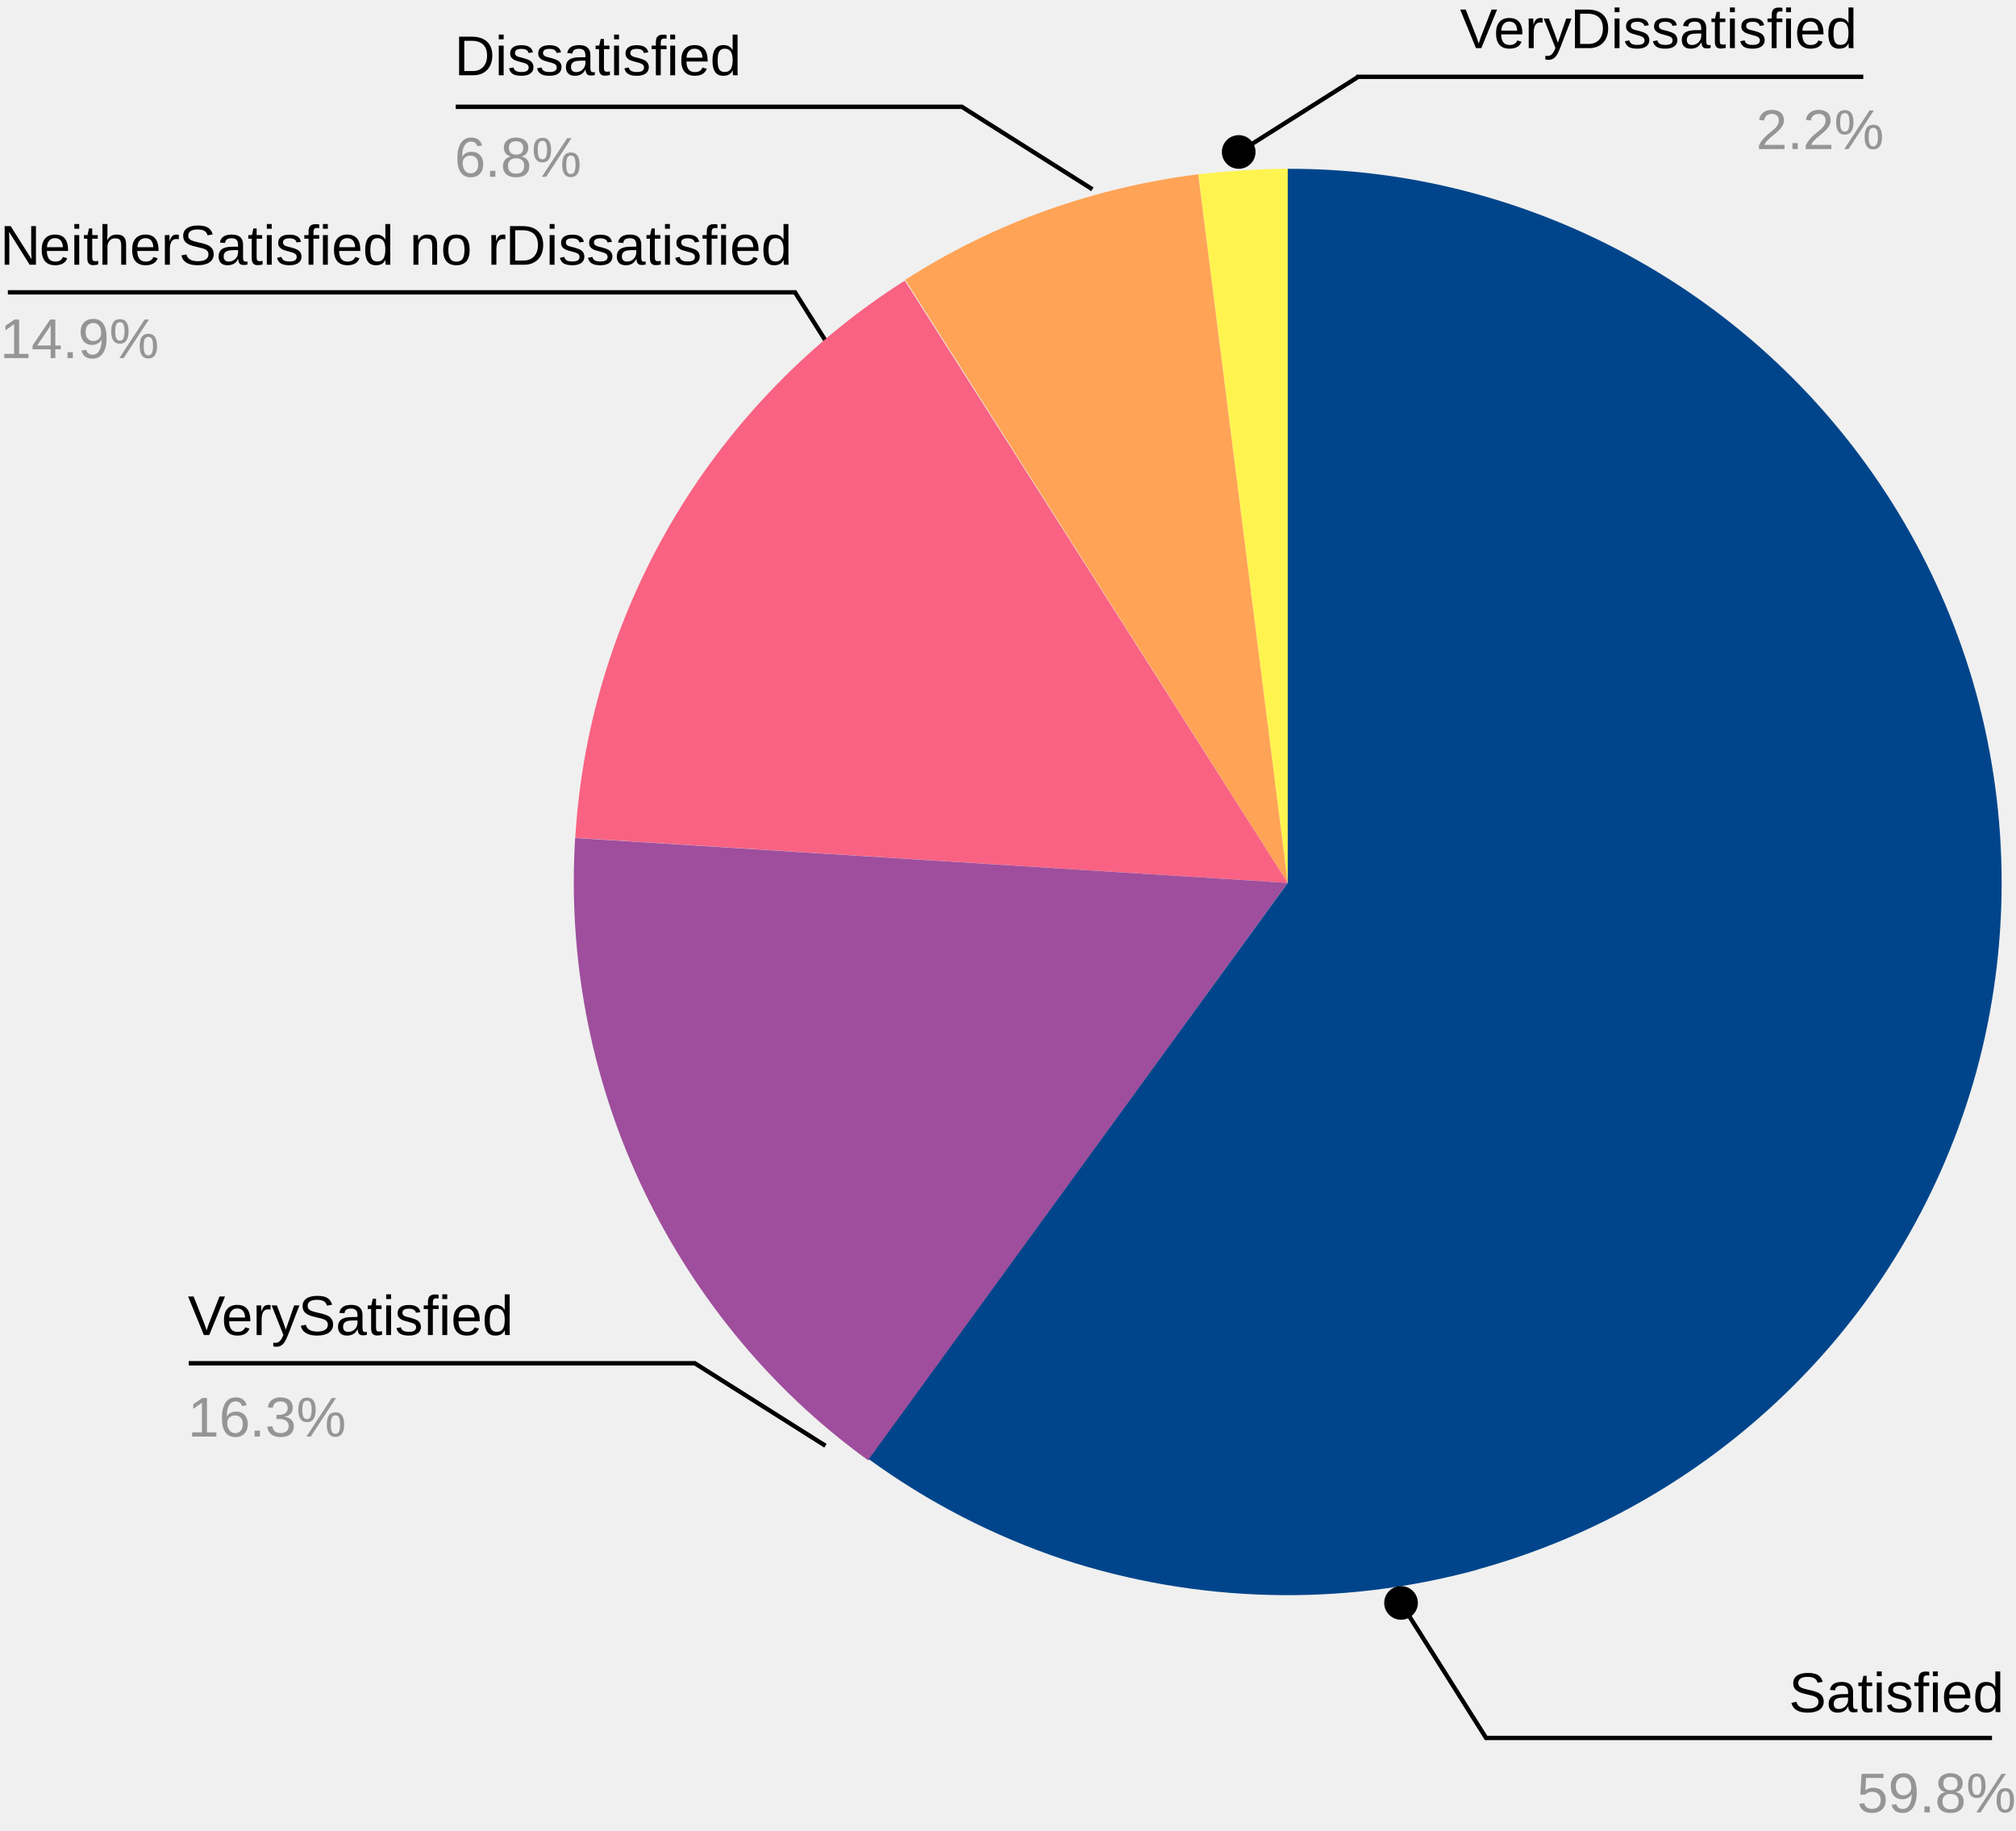
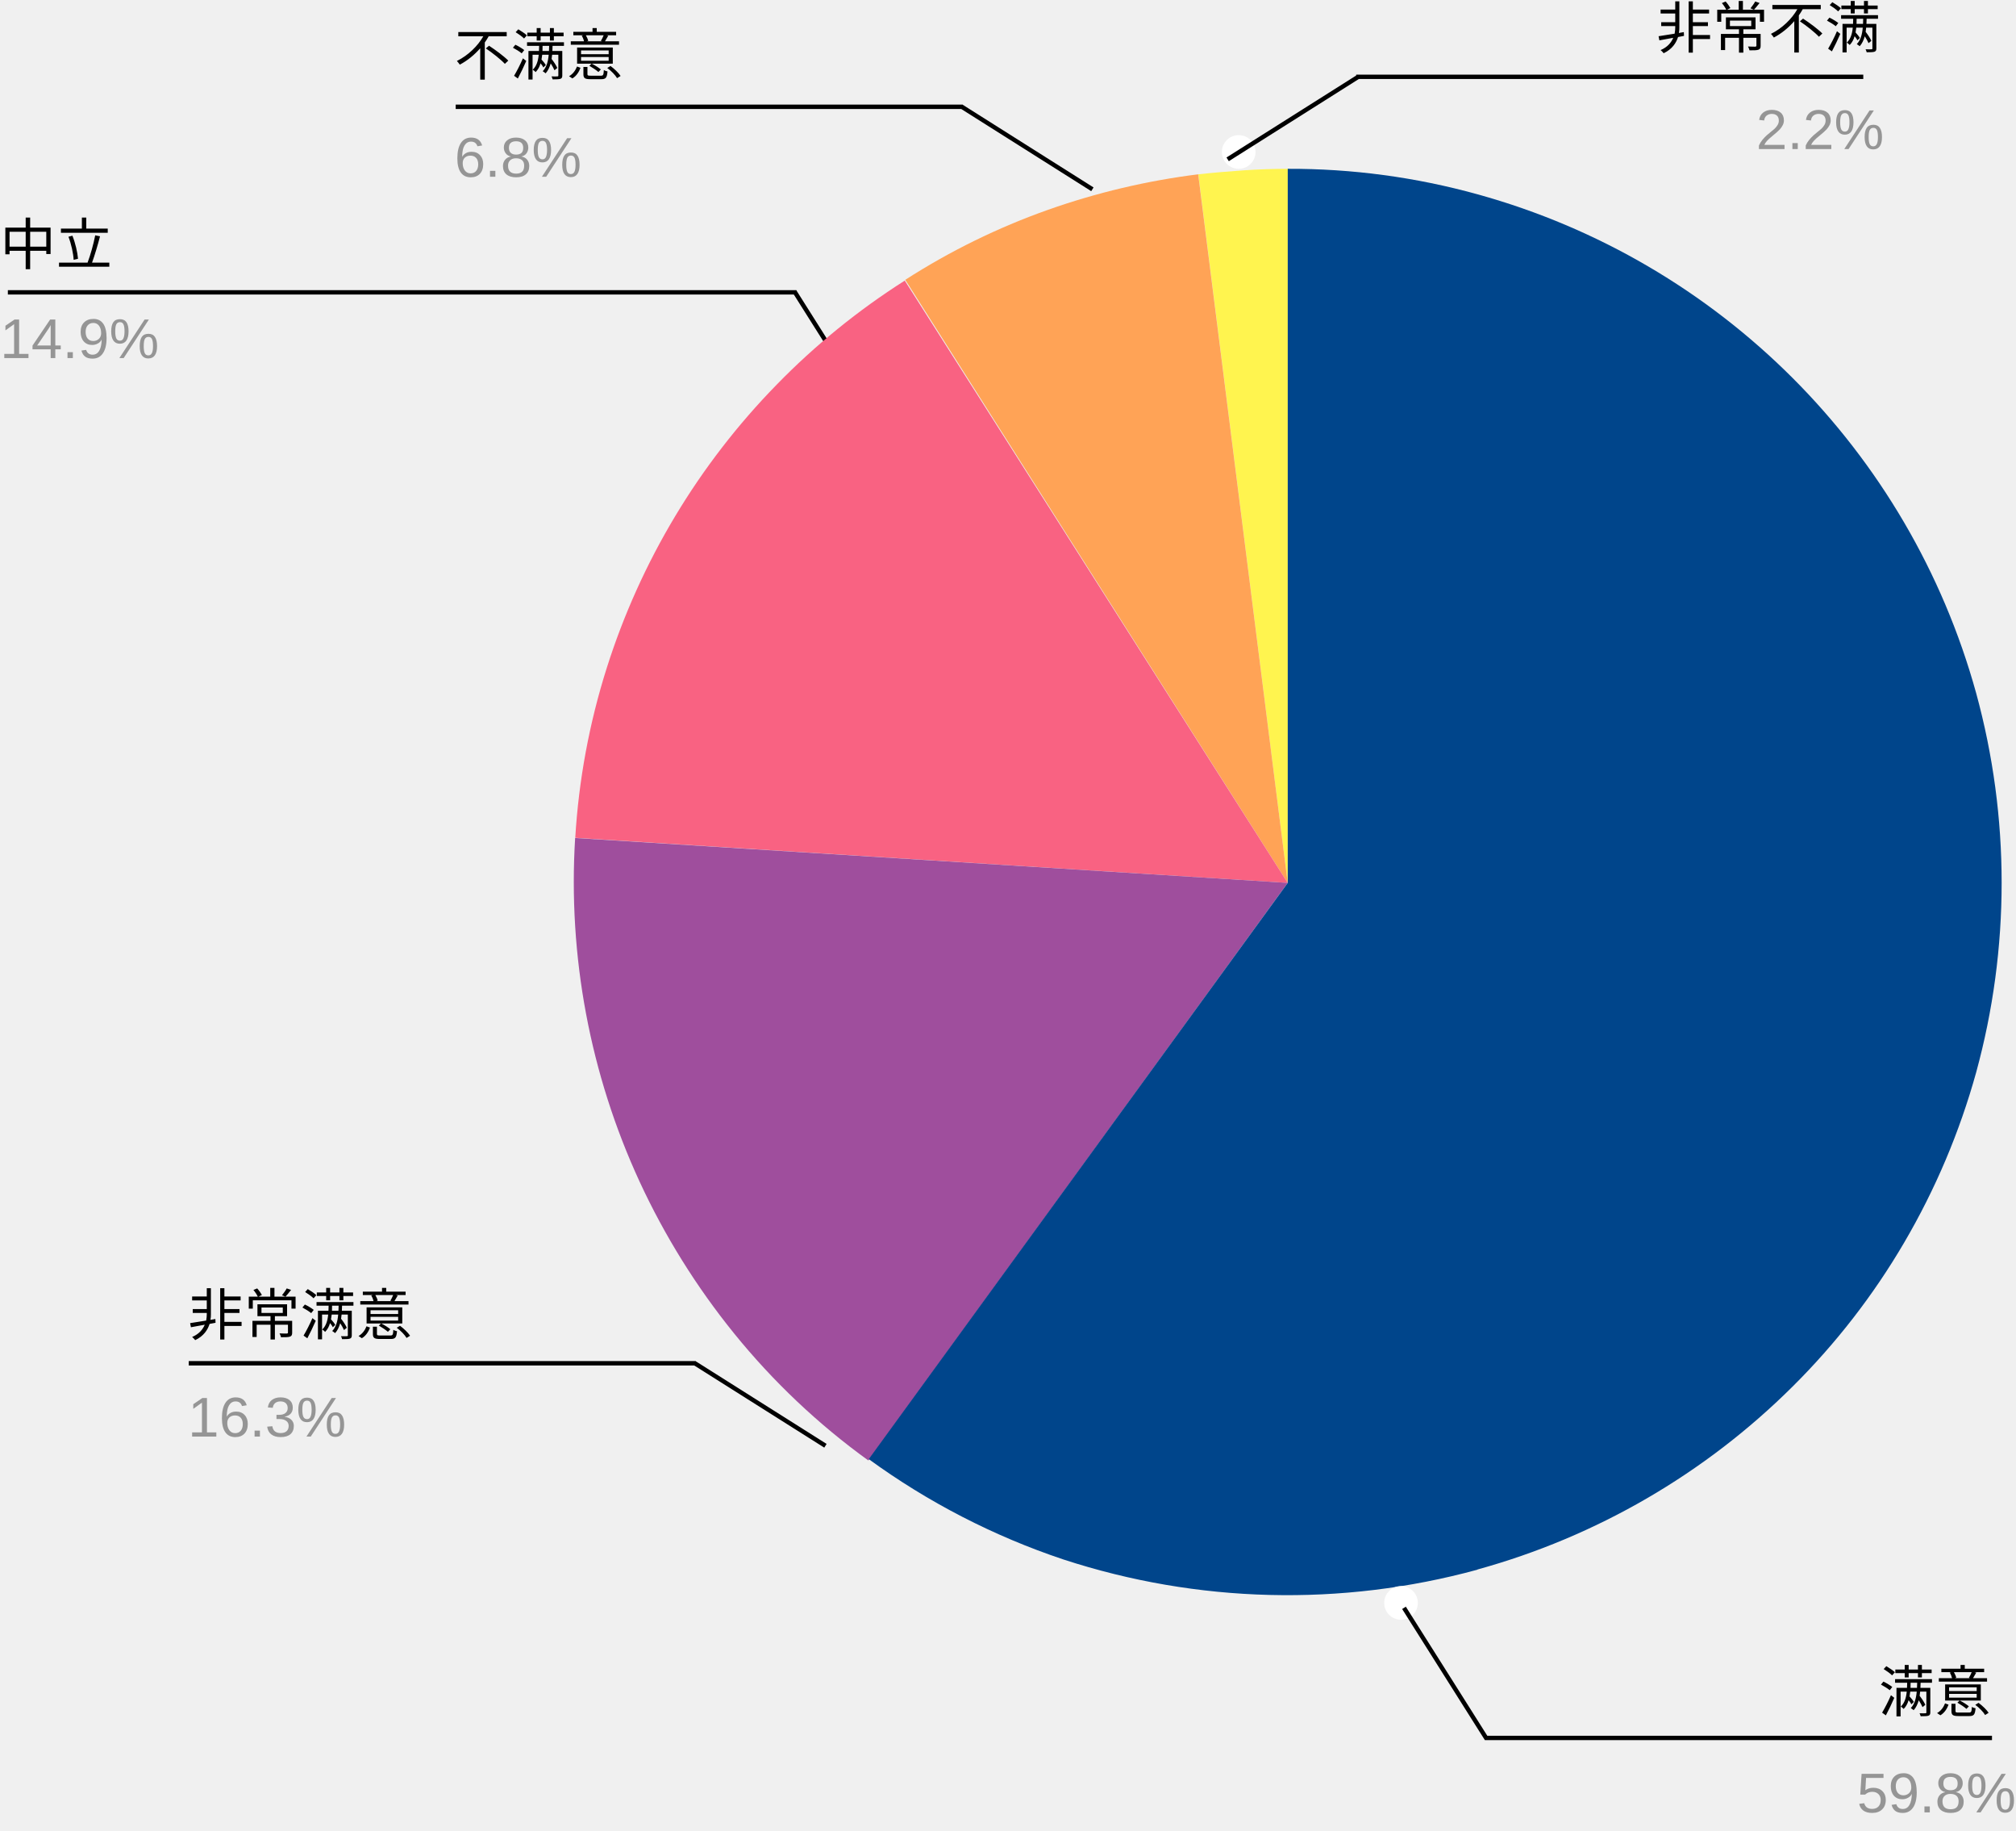
- <svg xmlns="http://www.w3.org/2000/svg" viewBox="0 0 359.32 326.19">
+ <svg xmlns="http://www.w3.org/2000/svg" viewBox="0 0 359.32 326.19" fill="#fff">
  <defs>
-     <style>.cls-1{fill:none;stroke:#000;stroke-width:.78px}.cls-2,.cls-3{font-size:10px;font-family:ArialMT,Arial}.cls-3{fill:#959595}.cls-4{letter-spacing:-.01em}.cls-5{letter-spacing:-.07em}.cls-6,.cls-8{letter-spacing:-.02em}</style>
+     <style>.cls-1{fill:none;stroke:#000;stroke-width:.78px}.cls-2,.cls-3{font-size:10px;font-family:ArialMT,Arial}.cls-3{fill:#959595}.cls-4{letter-spacing:-.01em}text{fill:#000}</style>
  </defs>
-   <g id="Layer_2" data-name="Layer 2">
-     <g id="Layer_1-2" data-name="Layer 1">
-       <path class="cls-1" d="M156.35 75.3L141.6 51.93" />
-       <text class="cls-2" transform="translate(318.83 305.08)">Satisﬁed</text>
-       <text class="cls-3" transform="translate(330.97 322.95)">59.8%</text>
-       <text class="cls-3" transform="translate(313 26.56)">2.2%</text>
-       <text class="cls-3" transform="translate(81 31.5)">
-         <tspan class="cls-4">6</tspan>
-         <tspan x="5.43" y="0">.8%</tspan>
-       </text>
-       <text class="cls-3" transform="translate(33.48 255.98)">1<tspan class="cls-4" x="5.56" y="0">6</tspan>
-         <tspan x="10.99" y="0">.3%</tspan>
-       </text>
-       <text class="cls-3" transform="translate(0 63.81)">14.9%</text>
-       <text class="cls-2" transform="translate(81 13.41)">Dissatisﬁed</text>
-       <text class="cls-2" transform="translate(33.48 237.89)">
-         <tspan class="cls-5">V</tspan>
-         <tspan x="6.01" y="0">er</tspan>
-         <tspan class="cls-6" x="14.9" y="0">y</tspan>
-         <tspan x="19.67" y="0"> Satisﬁed</tspan>
-       </text>
-       <text class="cls-2" transform="translate(0 47.17)">
-         <tspan letter-spacing="-.02em">N</tspan>
-         <tspan x="7.01" y="0">eithe</tspan>
-         <tspan class="cls-8" x="28.7" y="0">r</tspan>
-         <tspan x="31.87" y="0"> Satisﬁed no</tspan>
-         <tspan class="cls-8" x="86.9" y="0">r</tspan>
-         <tspan x="90.07" y="0"> Dissatisﬁed</tspan>
-       </text>
-       <text class="cls-2" transform="translate(260.21 8.58)">
-         <tspan class="cls-5">V</tspan>
-         <tspan x="6.01" y="0">er</tspan>
-         <tspan class="cls-6" x="14.9" y="0">y</tspan>
-         <tspan x="19.67" y="0"> Dissatisﬁed</tspan>
-       </text>
-       <path d="M229.51 157.32l.18-127.24c-2.67 0-5.35.09-8 .27s-5.38.41-8.11.71z" fill="#fff44f" />
-       <path d="M213.56 31.06a127.78 127.78 0 00-26.78 6.33 123 123 0 00-25.43 12.47l68.16 107.46z" fill="#ffa356" />
-       <path d="M229.51 157.32L161.26 50a126.93 126.93 0 00-22.82 18.53A127.15 127.15 0 00108.15 119a125 125 0 00-5.62 30.29z" fill="#f96282" />
-       <path d="M229.51 157.32l-127-8A127.48 127.48 0 00114 210.56a129 129 0 0016.85 27.05 124.81 124.81 0 0023.92 22.63z" fill="#9f4e9d" />
-       <path d="M263.33 279.67a127.84 127.84 0 0056.14-32.57 125.44 125.44 0 0019.91-25.67 127.39 127.39 0 0012.84-30.34 128 128 0 000-67.58 127.46 127.46 0 00-88.89-88.89 125 125 0 00-33.81-4.54v127.24L154.84 260a127.75 127.75 0 0034.67 17.87 128.53 128.53 0 0073.82 1.83" fill="#00458b" />
-       <path d="M249.71 288.62a3 3 0 10-3-3 3 3 0 003 3M220.78 30.08a3 3 0 10-3-3 3 3 0 003 3" />
-       <path class="cls-1" d="M242.17 13.63l-23.36 14.76M250.24 286.5l14.75 23.37M355.04 309.68h-90.38M332.1 13.69h-90.38M171.34 18.97l23.36 14.76M123.75 242.86l23.37 14.76M81.22 19.03h90.38M33.64 242.92h90.38M1.4 52.09h140.55" />
-     </g>
-   </g>
+   <path class="cls-1" d="M156.35 75.3L141.6 51.93" />
+   <text class="cls-2" transform="translate(334.83 305.08)">满意</text>
+   <text class="cls-3" transform="translate(330.97 322.95)">59.8%</text>
+   <text class="cls-3" transform="translate(313 26.56)">2.2%</text>
+   <text class="cls-3" transform="translate(81 31.5)">
+     <tspan class="cls-4">6</tspan>
+     <tspan x="5.43" y="0">.8%</tspan>
+   </text>
+   <text class="cls-3" transform="translate(33.48 255.98)">1<tspan class="cls-4" x="5.56" y="0">6</tspan>
+     <tspan x="10.99" y="0">.3%</tspan>
+   </text>
+   <text class="cls-3" transform="translate(0 63.81)">14.9%</text>
+   <text class="cls-2" transform="translate(81 13.41)">不满意</text>
+   <text class="cls-2" transform="translate(33.48 237.89)">非常满意</text>
+   <text class="cls-2" transform="translate(0 47.17)">中立</text>
+   <text class="cls-2" transform="translate(295.21 8.58)">非常不满</text>
+   <path d="M229.51 157.32l.18-127.24c-2.67 0-5.35.09-8 .27s-5.38.41-8.11.71z" fill="#fff44f" />
+   <path d="M213.56 31.06a127.78 127.78 0 00-26.78 6.33 123 123 0 00-25.43 12.47l68.16 107.46z" fill="#ffa356" />
+   <path d="M229.51 157.32L161.26 50a126.93 126.93 0 00-22.82 18.53A127.15 127.15 0 00108.15 119a125 125 0 00-5.62 30.29z" fill="#f96282" />
+   <path d="M229.51 157.32l-127-8A127.48 127.48 0 00114 210.56a129 129 0 0016.85 27.05 124.81 124.81 0 0023.92 22.63z" fill="#9f4e9d" />
+   <path d="M263.33 279.67a127.84 127.84 0 0056.14-32.57 125.44 125.44 0 0019.91-25.67 127.39 127.39 0 0012.84-30.34 128 128 0 000-67.58 127.46 127.46 0 00-88.89-88.89 125 125 0 00-33.81-4.54v127.24L154.84 260a127.75 127.75 0 0034.67 17.87 128.53 128.53 0 0073.82 1.83" fill="#00458b" />
+   <path d="M249.71 288.62a3 3 0 10-3-3 3 3 0 003 3M220.78 30.08a3 3 0 10-3-3 3 3 0 003 3" />
+   <path class="cls-1" d="M242.17 13.63l-23.36 14.76m31.43 258.11l14.75 23.37m90.05-.19h-90.38M332.1 13.69h-90.38m-70.38 5.28l23.36 14.76m-70.95 209.13l23.37 14.76M81.22 19.03h90.38M33.64 242.92h90.38M1.4 52.09h140.55" />
</svg>
